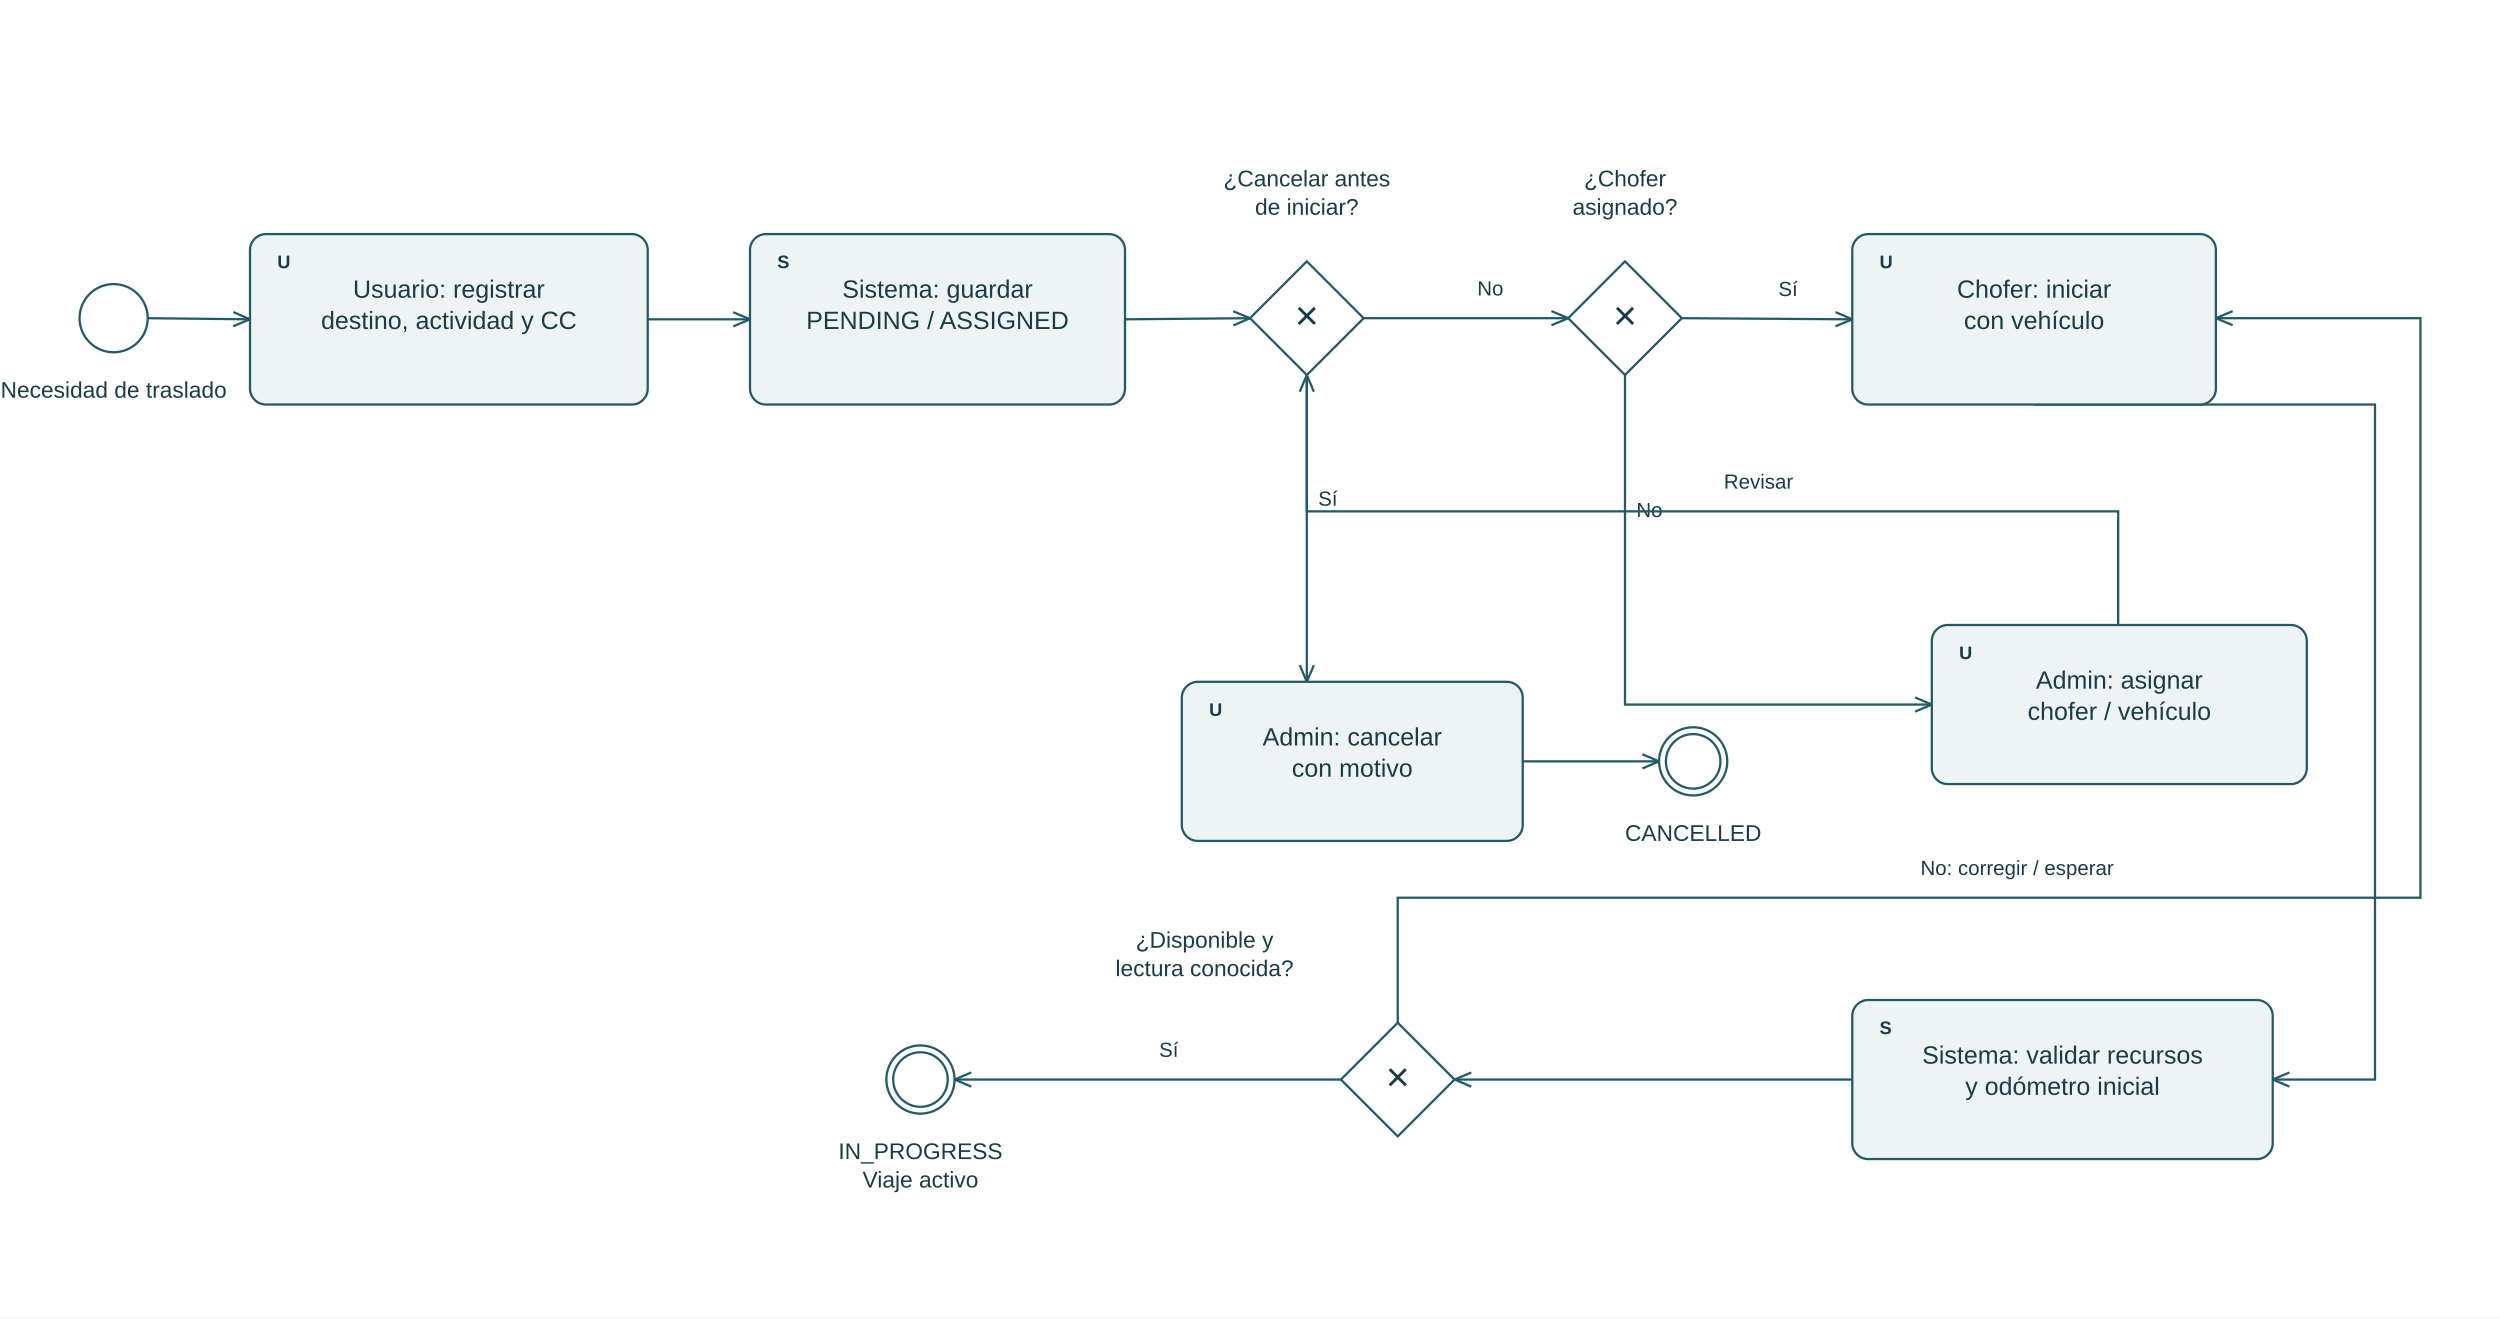
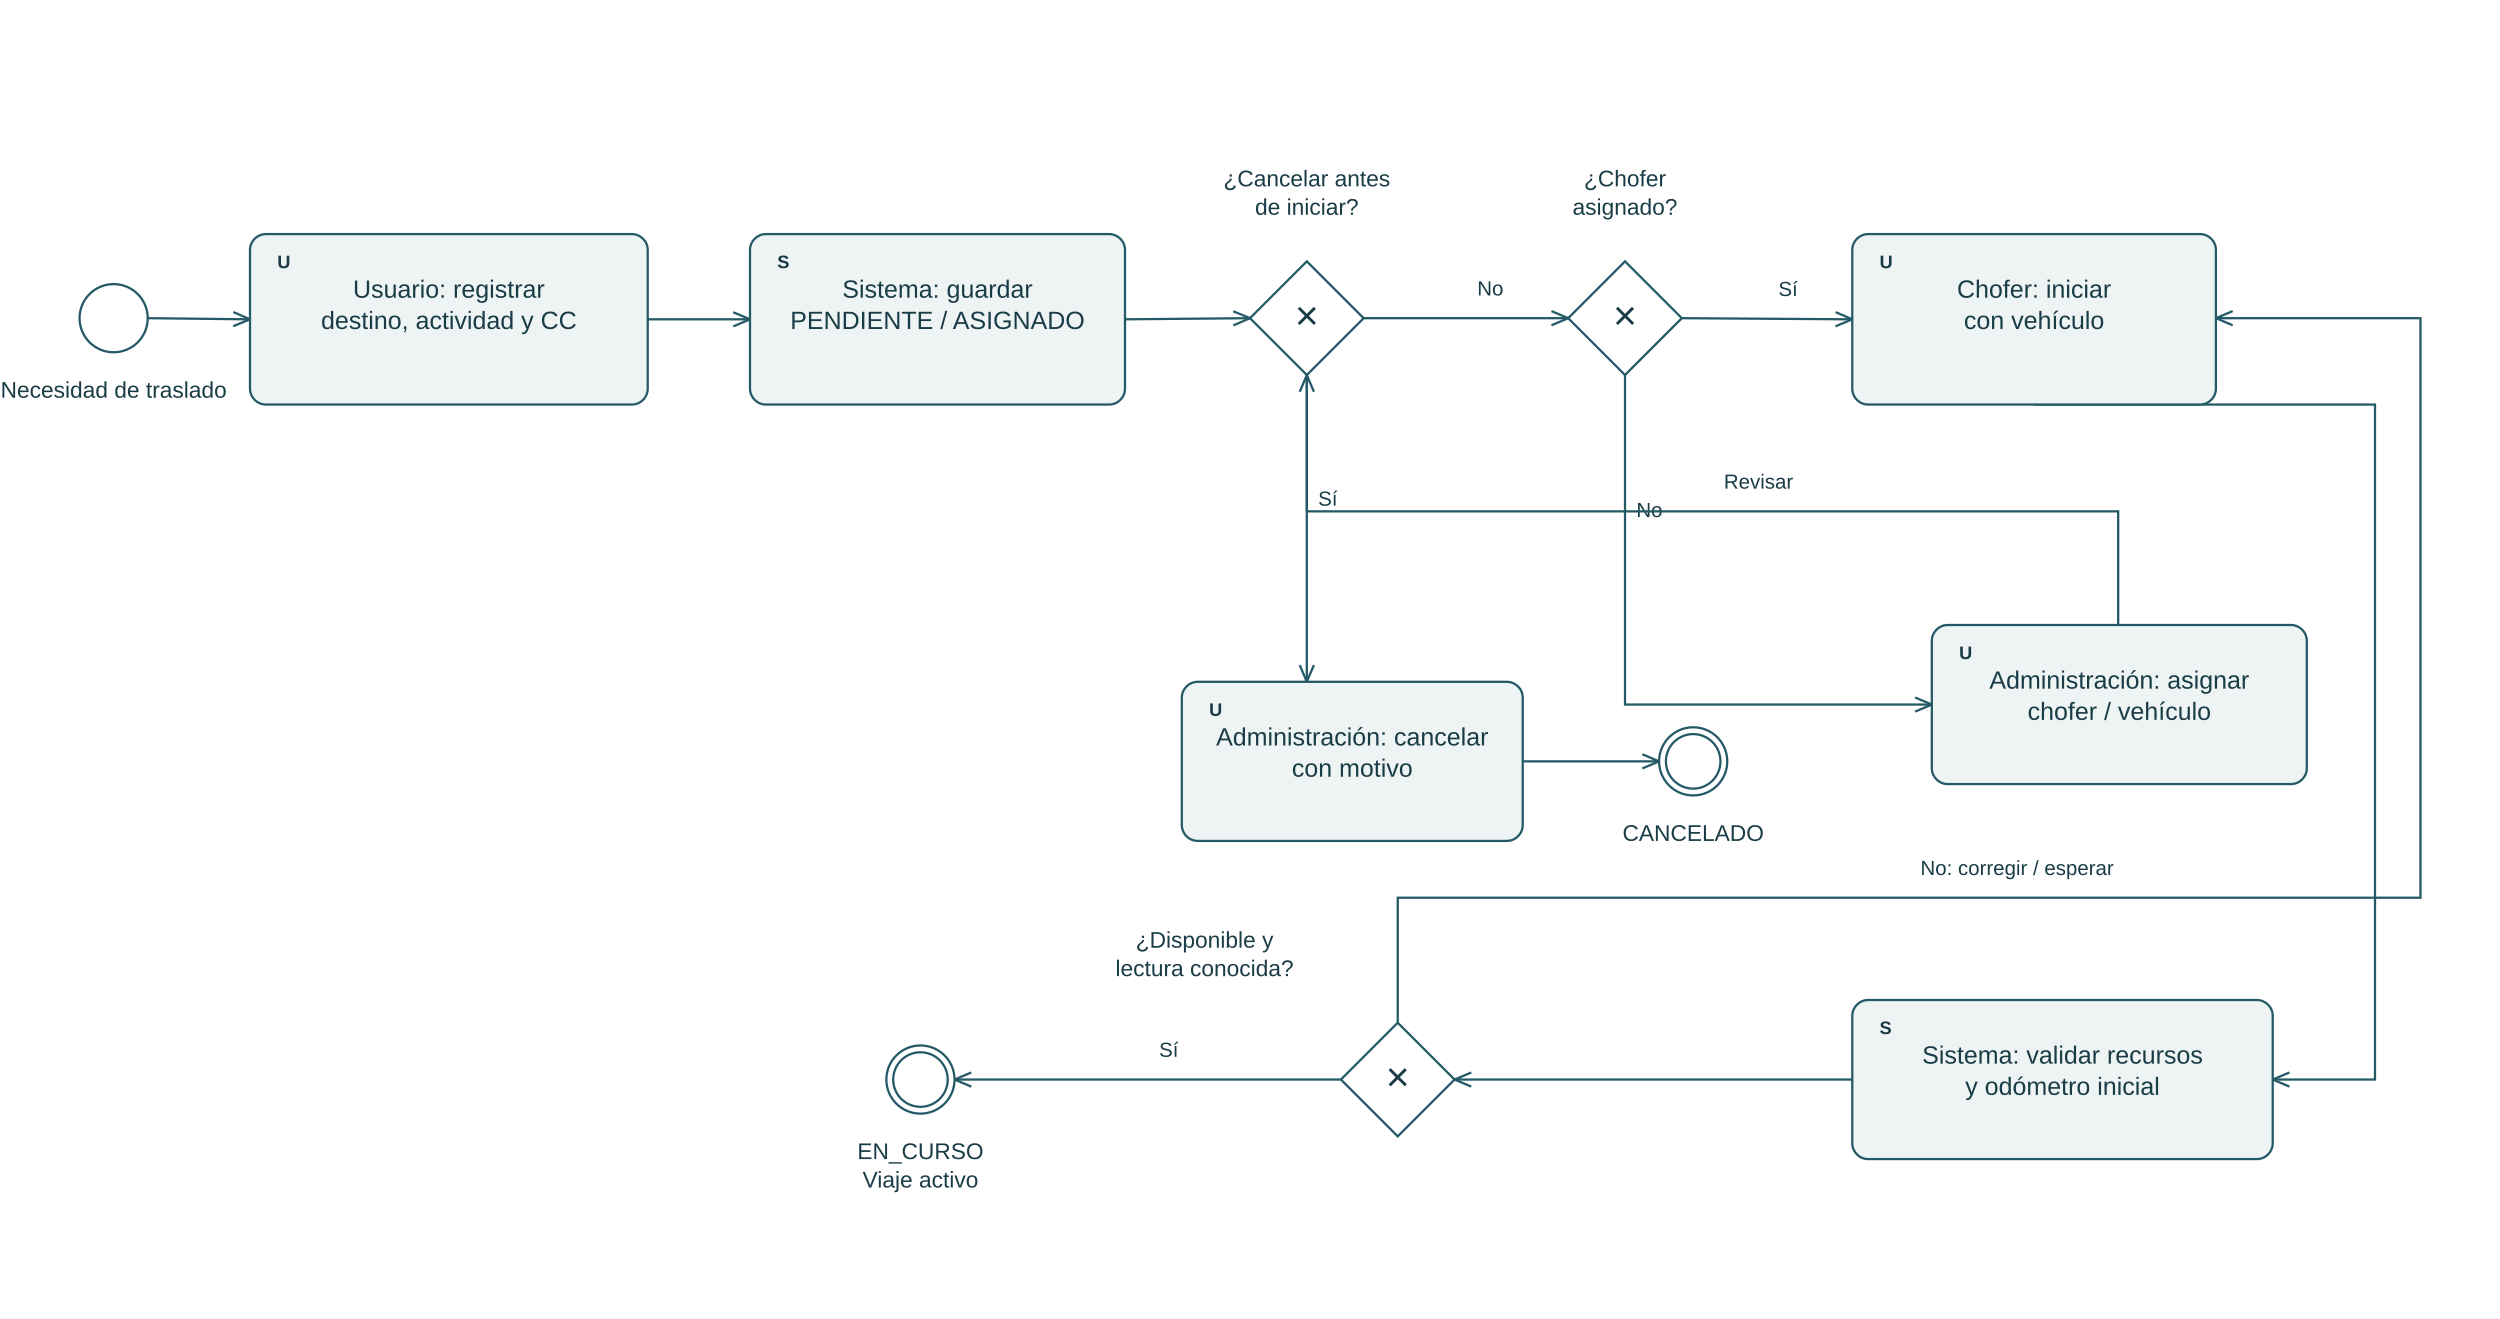
<svg xmlns="http://www.w3.org/2000/svg" width="1100" height="580" viewBox="0 0 1100 580">
  <rect width="100%" height="100%" fill="white" />
  <polyline points="65,140.0 110,140.5" fill="none" stroke="#245966" />
  <polyline points="102.597,143.533 110,140.5 102.667,137.303" fill="none" stroke="#245966" />
  <polyline points="285,140.5 330,140.5" fill="none" stroke="#245966" />
  <polyline points="322.632,143.615 330,140.5 322.632,137.385" fill="none" stroke="#245966" />
  <polyline points="495,140.5 550,140.0" fill="none" stroke="#245966" />
  <polyline points="542.66,143.182 550,140.0 542.603,136.952" fill="none" stroke="#245966" />
  <polyline points="575,165 575,300" fill="none" stroke="#245966" />
  <polyline points="571.885,292.632 575,300 578.115,292.632" fill="none" stroke="#245966" />
  <text x="580.0" y="222.5" text-anchor="start" font-family="Arial,sans-serif" font-size="9" font-weight="400" fill="#193c46">Sí</text>
  <polyline points="670,335.0 730,335.0" fill="none" stroke="#245966" />
  <polyline points="722.632,338.115 730,335.0 722.632,331.885" fill="none" stroke="#245966" />
  <polyline points="600,140.0 690,140.0" fill="none" stroke="#245966" />
  <polyline points="682.632,143.115 690,140.0 682.632,136.885" fill="none" stroke="#245966" />
  <text x="650.0" y="130.0" text-anchor="start" font-family="Arial,sans-serif" font-size="9" font-weight="400" fill="#193c46">No</text>
  <polyline points="715,165 715,310 850,310" fill="none" stroke="#245966" />
  <polyline points="842.632,313.115 850,310 842.632,306.885" fill="none" stroke="#245966" />
  <text x="720.0" y="227.5" text-anchor="start" font-family="Arial,sans-serif" font-size="9" font-weight="400" fill="#193c46">No</text>
  <polyline points="932,275 932,225 575,225 575,165" fill="none" stroke="#245966" />
  <polyline points="578.115,172.368 575,165 571.885,172.368" fill="none" stroke="#245966" />
  <text x="758.5" y="215.0" text-anchor="start" font-family="Arial,sans-serif" font-size="9" font-weight="400" fill="#193c46">Revisar</text>
  <polyline points="740,140.0 815,140.5" fill="none" stroke="#245966" />
  <polyline points="807.611,143.566 815,140.5 807.652,137.336" fill="none" stroke="#245966" />
  <text x="782.5" y="130.25" text-anchor="start" font-family="Arial,sans-serif" font-size="9" font-weight="400" fill="#193c46">Sí</text>
  <polyline points="895,178 1045,178 1045,475 1000,475" fill="none" stroke="#245966" />
  <polyline points="1007.368,471.885 1000,475 1007.368,478.115" fill="none" stroke="#245966" />
  <polyline points="815,475 640,475" fill="none" stroke="#245966" />
  <polyline points="647.368,471.885 640,475 647.368,478.115" fill="none" stroke="#245966" />
  <polyline points="590,475 420,475" fill="none" stroke="#245966" />
  <polyline points="427.368,471.885 420,475 427.368,478.115" fill="none" stroke="#245966" />
  <text x="510.0" y="465.0" text-anchor="start" font-family="Arial,sans-serif" font-size="9" font-weight="400" fill="#193c46">Sí</text>
  <polyline points="615,450 615,395 1065,395 1065,140 975,140" fill="none" stroke="#245966" />
  <polyline points="982.368,136.885 975,140 982.368,143.115" fill="none" stroke="#245966" />
  <text x="845.0" y="385.0" text-anchor="start" font-family="Arial,sans-serif" font-size="9" font-weight="400" fill="#193c46">No: corregir / esperar</text>
  <ellipse cx="50.0" cy="140.0" rx="15.0" ry="15.0" fill="white" stroke="#245966" />
  <text x="50.0" y="175.0" text-anchor="middle" font-family="Arial,sans-serif" font-size="10" font-weight="400" fill="#193c46">Necesidad de traslado</text>
  <rect x="110" y="103" width="175" height="75" rx="7" fill="#eef4f4" stroke="#245966" />
  <text x="197.5" y="131.0" text-anchor="middle" font-family="Arial,sans-serif" font-size="11" font-weight="400" fill="#193c46">Usuario: registrar</text>
  <text x="197.5" y="144.75" text-anchor="middle" font-family="Arial,sans-serif" font-size="11" font-weight="400" fill="#193c46">destino, actividad y CC</text>
  <text x="122" y="118.0" text-anchor="start" font-family="Arial,sans-serif" font-size="8" font-weight="700" fill="#193c46">U</text>
  <rect x="330" y="103" width="165" height="75" rx="7" fill="#eef4f4" stroke="#245966" />
  <text x="412.5" y="131.0" text-anchor="middle" font-family="Arial,sans-serif" font-size="11" font-weight="400" fill="#193c46">Sistema: guardar</text>
-   <text x="412.5" y="144.75" text-anchor="middle" font-family="Arial,sans-serif" font-size="11" font-weight="400" fill="#193c46">PENDING / ASSIGNED</text>
+   <text x="412.5" y="144.75" text-anchor="middle" font-family="Arial,sans-serif" font-size="11" font-weight="400" fill="#193c46">PENDIENTE / ASIGNADO</text>
  <text x="342" y="118.0" text-anchor="start" font-family="Arial,sans-serif" font-size="8" font-weight="700" fill="#193c46">S</text>
  <polygon points="575.0,115 600,140.0 575.0,165 550,140.0" fill="white" stroke="#245966" />
  <text x="575.0" y="145.0" text-anchor="middle" font-family="Arial,sans-serif" font-size="18" font-weight="400" fill="#193c46">×</text>
  <text x="575.0" y="82.0" text-anchor="middle" font-family="Arial,sans-serif" font-size="10" font-weight="400" fill="#193c46">¿Cancelar antes</text>
  <text x="575.0" y="94.5" text-anchor="middle" font-family="Arial,sans-serif" font-size="10" font-weight="400" fill="#193c46">de iniciar?</text>
  <rect x="520" y="300" width="150" height="70" rx="7" fill="#eef4f4" stroke="#245966" />
-   <text x="595.0" y="328.0" text-anchor="middle" font-family="Arial,sans-serif" font-size="11" font-weight="400" fill="#193c46">Admin: cancelar</text>
+   <text x="595.0" y="328.0" text-anchor="middle" font-family="Arial,sans-serif" font-size="11" font-weight="400" fill="#193c46">Administración: cancelar</text>
  <text x="595.0" y="341.75" text-anchor="middle" font-family="Arial,sans-serif" font-size="11" font-weight="400" fill="#193c46">con motivo</text>
  <text x="532" y="315.0" text-anchor="start" font-family="Arial,sans-serif" font-size="8" font-weight="700" fill="#193c46">U</text>
  <ellipse cx="745.0" cy="335.0" rx="15.0" ry="15.0" fill="white" stroke="#245966" />
  <ellipse cx="745.0" cy="335.0" rx="12.0" ry="12.0" fill="white" stroke="#245966" />
-   <text x="745.0" y="370.0" text-anchor="middle" font-family="Arial,sans-serif" font-size="10" font-weight="400" fill="#193c46">CANCELLED</text>
+   <text x="745.0" y="370.0" text-anchor="middle" font-family="Arial,sans-serif" font-size="10" font-weight="400" fill="#193c46">CANCELADO</text>
  <polygon points="715.0,115 740,140.0 715.0,165 690,140.0" fill="white" stroke="#245966" />
  <text x="715.0" y="145.0" text-anchor="middle" font-family="Arial,sans-serif" font-size="18" font-weight="400" fill="#193c46">×</text>
  <text x="715.0" y="82.0" text-anchor="middle" font-family="Arial,sans-serif" font-size="10" font-weight="400" fill="#193c46">¿Chofer</text>
  <text x="715.0" y="94.5" text-anchor="middle" font-family="Arial,sans-serif" font-size="10" font-weight="400" fill="#193c46">asignado?</text>
  <rect x="850" y="275" width="165" height="70" rx="7" fill="#eef4f4" stroke="#245966" />
-   <text x="932.5" y="303.0" text-anchor="middle" font-family="Arial,sans-serif" font-size="11" font-weight="400" fill="#193c46">Admin: asignar</text>
+   <text x="932.5" y="303.0" text-anchor="middle" font-family="Arial,sans-serif" font-size="11" font-weight="400" fill="#193c46">Administración: asignar</text>
  <text x="932.5" y="316.75" text-anchor="middle" font-family="Arial,sans-serif" font-size="11" font-weight="400" fill="#193c46">chofer / vehículo</text>
  <text x="862" y="290.0" text-anchor="start" font-family="Arial,sans-serif" font-size="8" font-weight="700" fill="#193c46">U</text>
  <rect x="815" y="103" width="160" height="75" rx="7" fill="#eef4f4" stroke="#245966" />
  <text x="895.0" y="131.0" text-anchor="middle" font-family="Arial,sans-serif" font-size="11" font-weight="400" fill="#193c46">Chofer: iniciar</text>
  <text x="895.0" y="144.75" text-anchor="middle" font-family="Arial,sans-serif" font-size="11" font-weight="400" fill="#193c46">con vehículo</text>
  <text x="827" y="118.0" text-anchor="start" font-family="Arial,sans-serif" font-size="8" font-weight="700" fill="#193c46">U</text>
  <rect x="815" y="440" width="185" height="70" rx="7" fill="#eef4f4" stroke="#245966" />
  <text x="907.5" y="468.0" text-anchor="middle" font-family="Arial,sans-serif" font-size="11" font-weight="400" fill="#193c46">Sistema: validar recursos</text>
  <text x="907.5" y="481.75" text-anchor="middle" font-family="Arial,sans-serif" font-size="11" font-weight="400" fill="#193c46">y odómetro inicial</text>
  <text x="827" y="455.0" text-anchor="start" font-family="Arial,sans-serif" font-size="8" font-weight="700" fill="#193c46">S</text>
  <polygon points="615.0,450 640,475.0 615.0,500 590,475.0" fill="white" stroke="#245966" />
  <text x="615.0" y="480.0" text-anchor="middle" font-family="Arial,sans-serif" font-size="18" font-weight="400" fill="#193c46">×</text>
  <text x="530.0" y="417.0" text-anchor="middle" font-family="Arial,sans-serif" font-size="10" font-weight="400" fill="#193c46">¿Disponible y</text>
  <text x="530.0" y="429.5" text-anchor="middle" font-family="Arial,sans-serif" font-size="10" font-weight="400" fill="#193c46">lectura conocida?</text>
  <ellipse cx="405.0" cy="475.0" rx="15.0" ry="15.0" fill="white" stroke="#245966" />
  <ellipse cx="405.0" cy="475.0" rx="12.0" ry="12.0" fill="white" stroke="#245966" />
-   <text x="405.0" y="510.0" text-anchor="middle" font-family="Arial,sans-serif" font-size="10" font-weight="400" fill="#193c46">IN_PROGRESS</text>
+   <text x="405.0" y="510.0" text-anchor="middle" font-family="Arial,sans-serif" font-size="10" font-weight="400" fill="#193c46">EN_CURSO</text>
  <text x="405.0" y="522.5" text-anchor="middle" font-family="Arial,sans-serif" font-size="10" font-weight="400" fill="#193c46">Viaje activo</text>
</svg>
